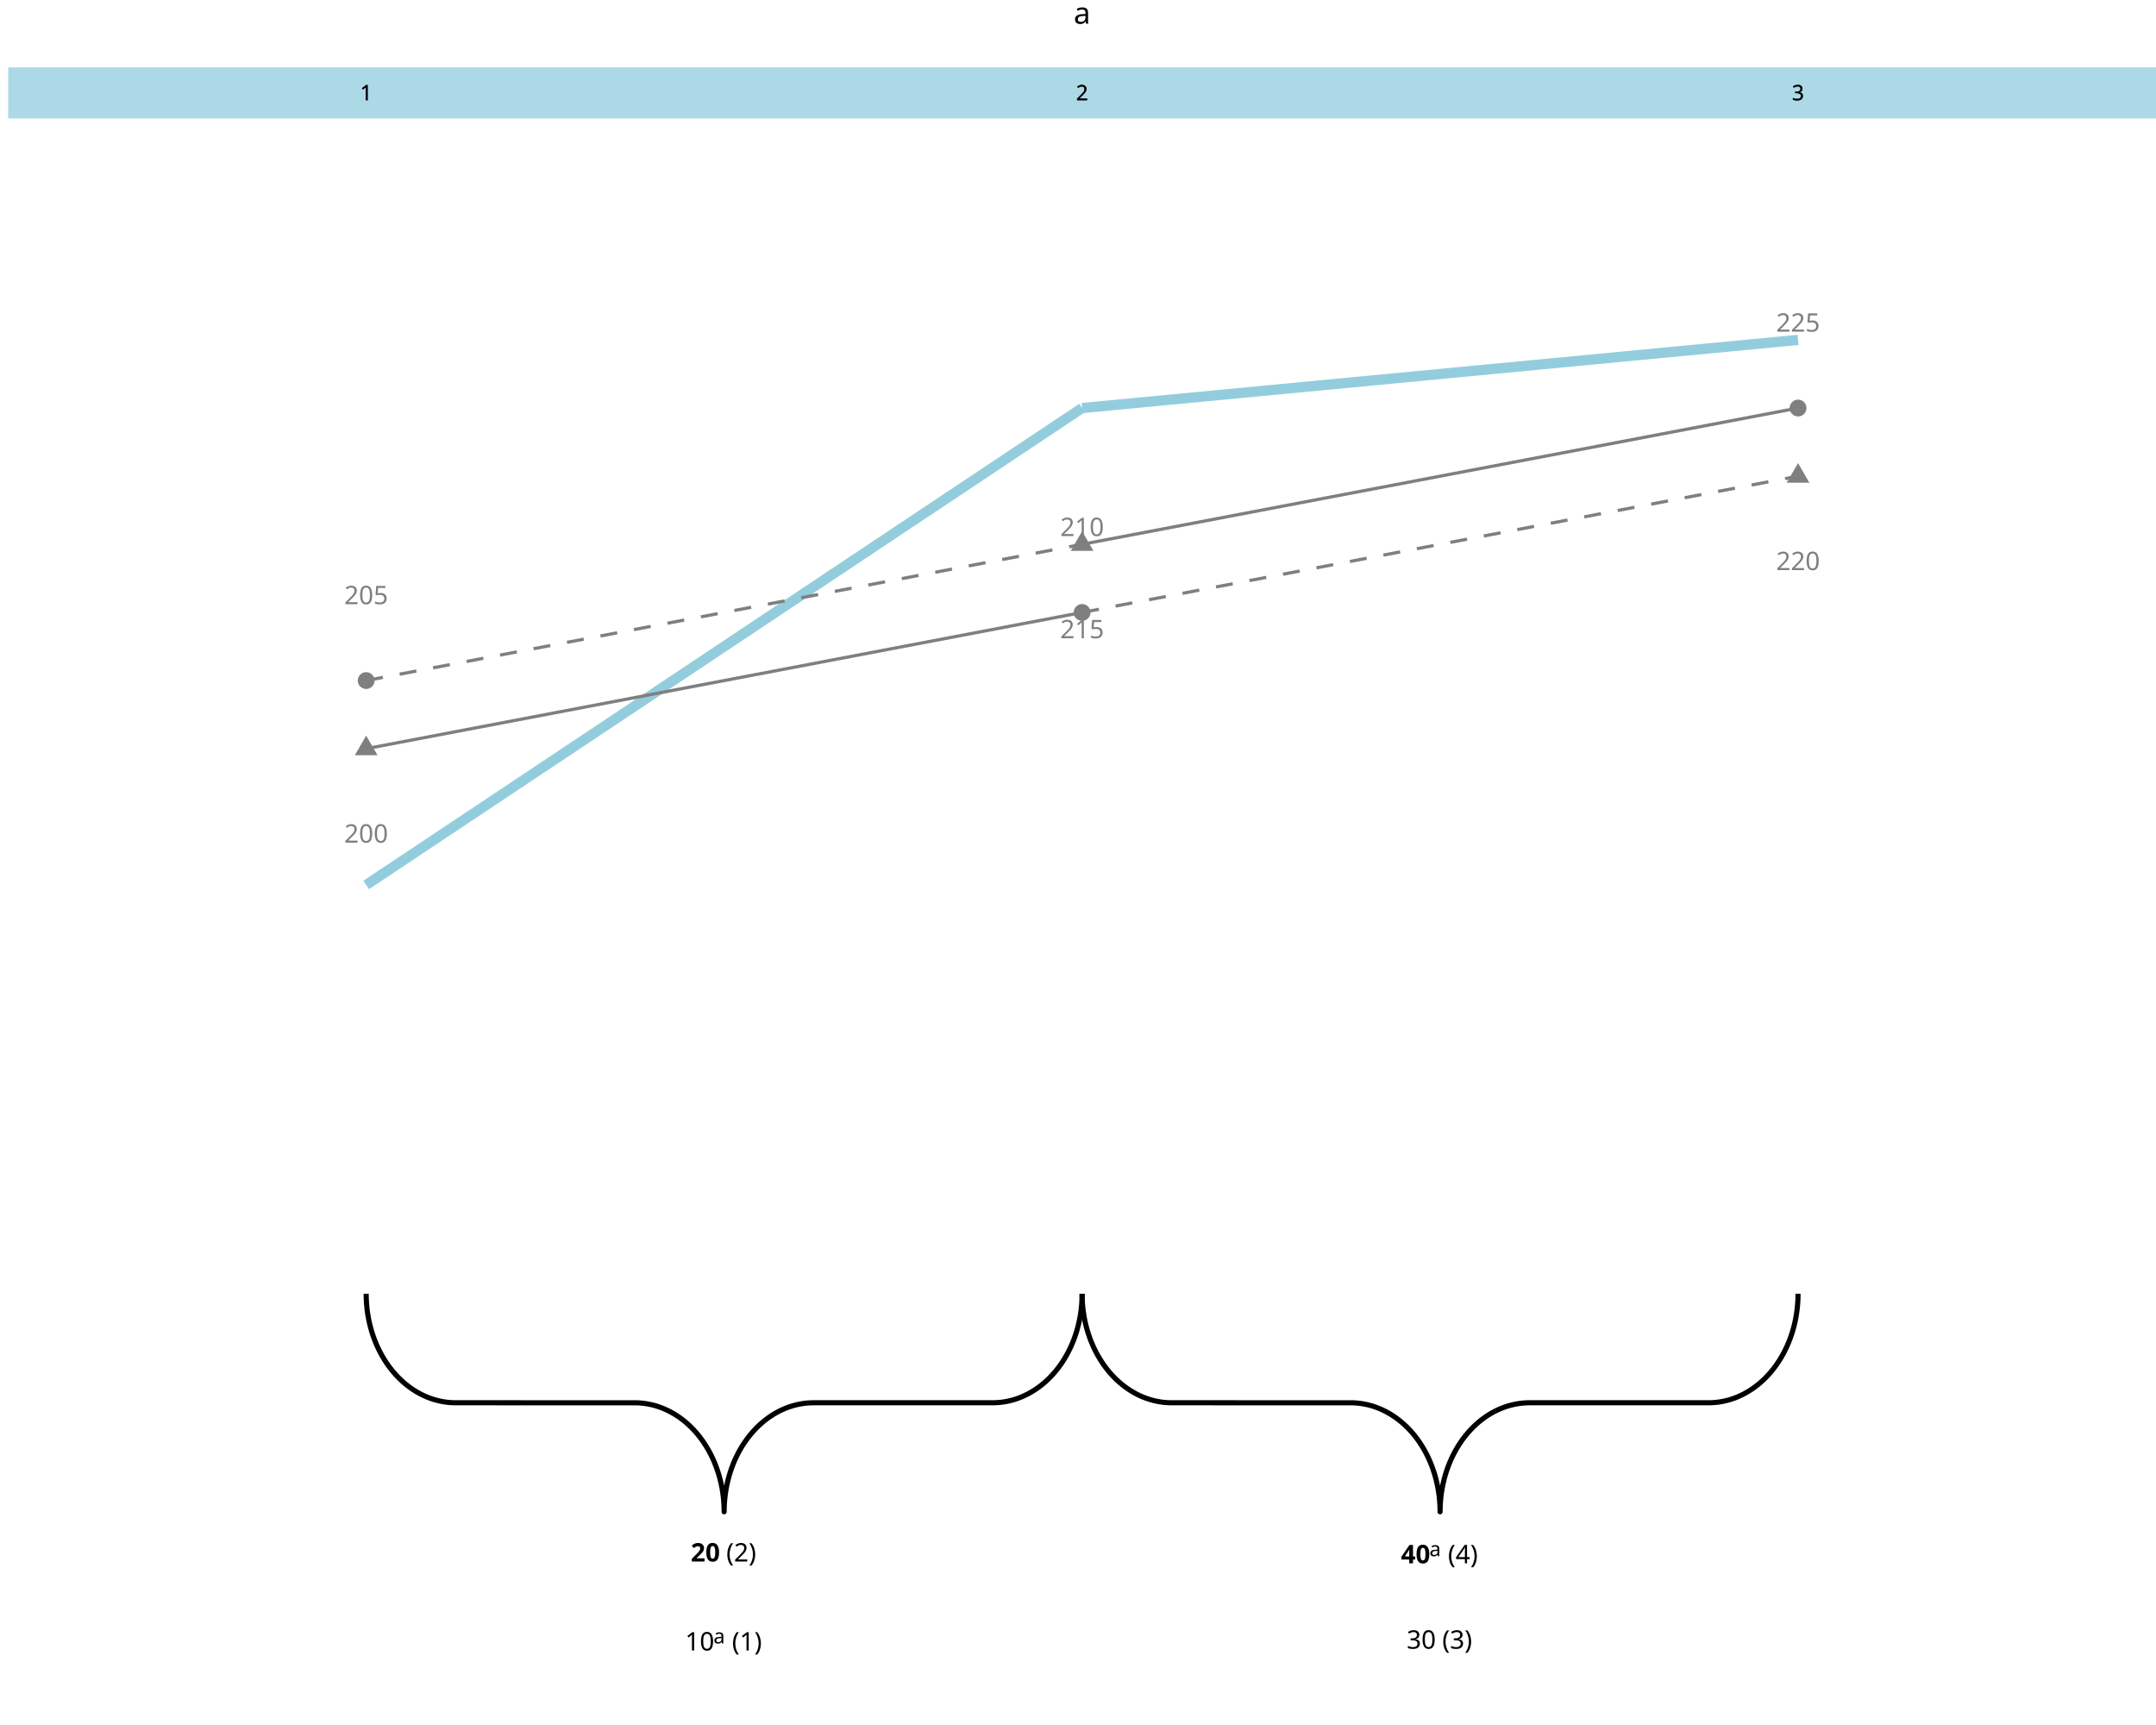
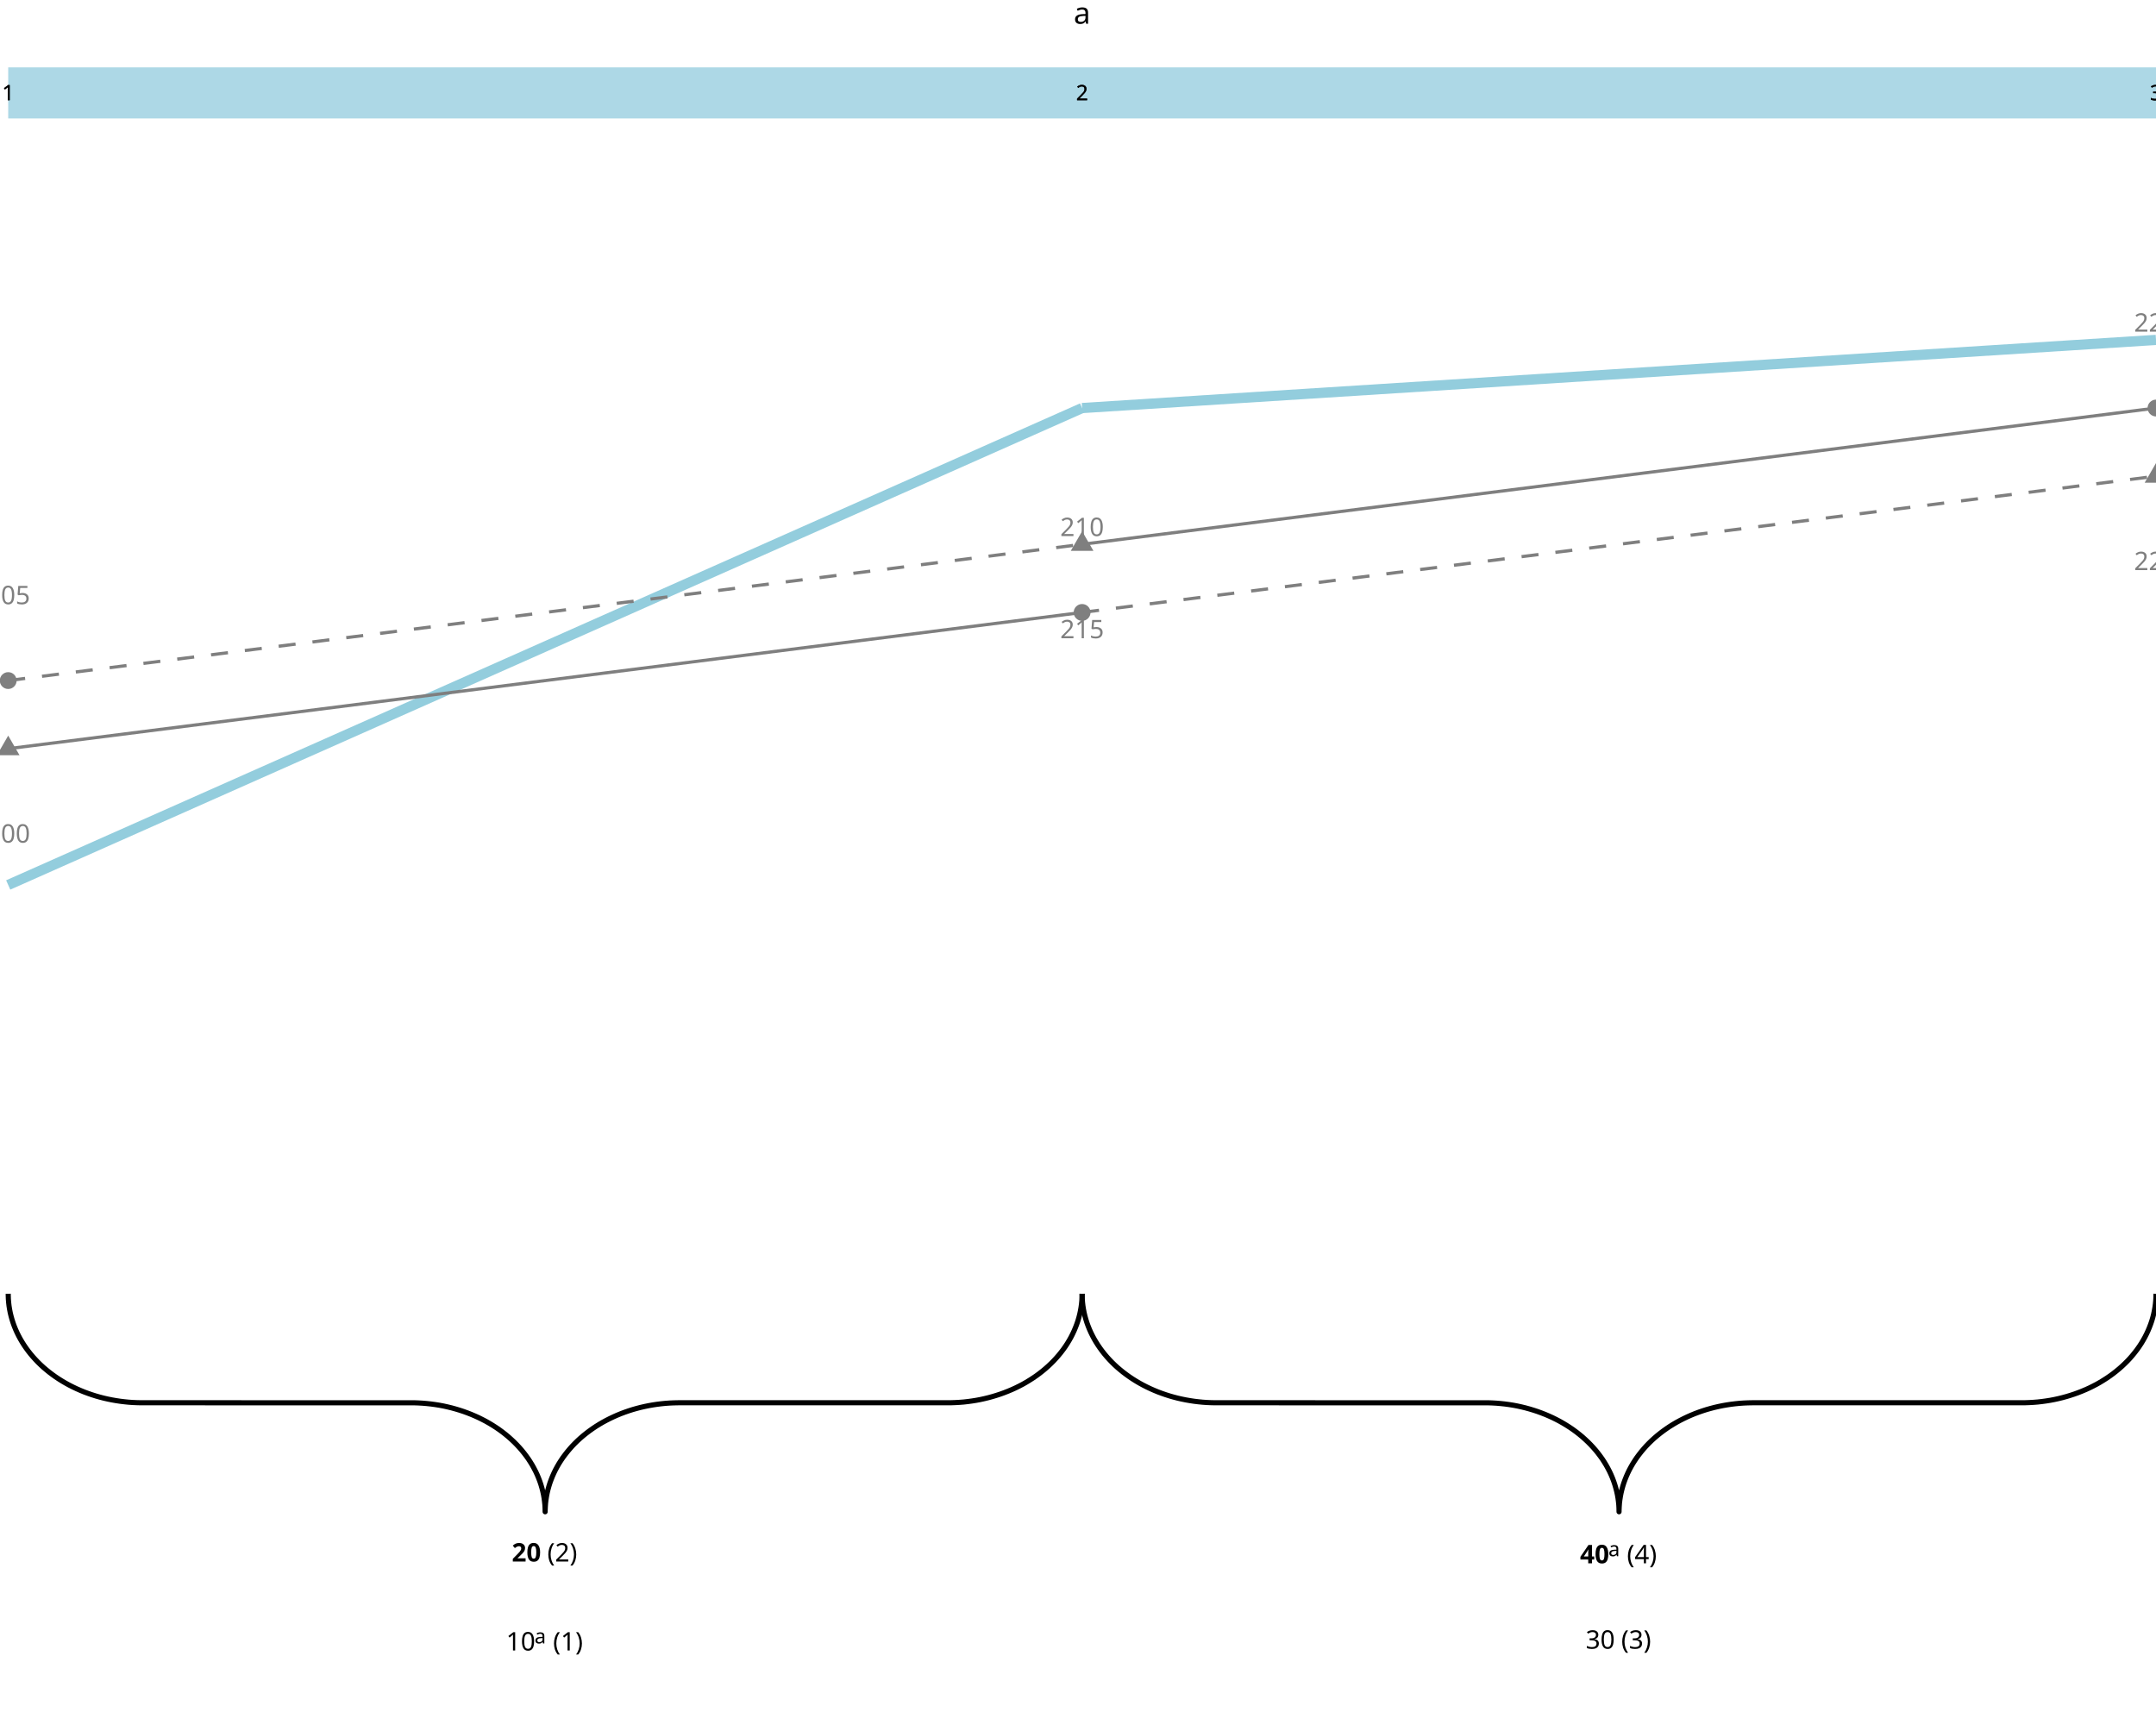
<svg xmlns="http://www.w3.org/2000/svg" class="svglite" data-engine-version="2.0" width="720.00pt" height="576.00pt" viewBox="0 0 720.00 576.00">
  <defs>
    <style type="text/css">
    .svglite line, .svglite polyline, .svglite polygon, .svglite path, .svglite rect, .svglite circle {
      fill: none;
      stroke: #000000;
      stroke-linecap: round;
      stroke-linejoin: round;
      stroke-miterlimit: 10.00;
    }
  </style>
  </defs>
  <rect width="100%" height="100%" style="stroke: none; fill: #FFFFFF;" />
  <defs>
    <clipPath id="cpMC4wMHw3MjAuMDB8MC4wMHw1NzYuMDA=">
      <rect x="0.00" y="0.00" width="720.00" height="576.00" />
    </clipPath>
  </defs>
  <g clip-path="url(#cpMC4wMHw3MjAuMDB8MC4wMHw1NzYuMDA=)">
-     <polyline points="122.28,432.00 122.29,432.57 122.32,433.72 122.38,434.87 122.47,436.01 122.58,437.15 122.73,438.29 122.91,439.42 123.12,440.54 123.35,441.65 123.62,442.76 123.91,443.85 124.23,444.93 124.58,446.00 124.96,447.05 125.36,448.09 125.79,449.11 126.25,450.12 126.73,451.10 127.24,452.07 127.77,453.02 128.33,453.95 128.91,454.86 129.51,455.74 130.14,456.60 130.79,457.43 131.46,458.24 132.15,459.02 132.86,459.78 133.59,460.51 134.34,461.21 135.10,461.88 135.89,462.52 136.68,463.13 137.50,463.71 138.33,464.26 139.17,464.78 140.03,465.26 140.90,465.71 141.78,466.13 142.66,466.51 143.56,466.86 144.47,467.17 145.39,467.45 146.31,467.69 147.24,467.90 148.17,468.07 149.11,468.21 150.05,468.31 150.99,468.37 151.93,468.40 212.65,468.41 213.59,468.46 214.53,468.54 215.47,468.66 216.41,468.81 217.34,469.00 218.26,469.22 219.18,469.48 220.09,469.78 221.00,470.11 221.89,470.48 222.78,470.88 223.65,471.31 224.51,471.78 225.36,472.28 226.20,472.81 227.02,473.37 227.83,473.97 228.62,474.59 229.39,475.25 230.15,475.94 230.89,476.65 231.61,477.39 232.31,478.16 232.99,478.96 233.65,479.78 234.29,480.63 234.90,481.50 235.49,482.40 236.06,483.31 236.61,484.25 237.13,485.21 237.62,486.19 238.09,487.18 238.54,488.20 238.95,489.23 239.34,490.28 239.71,491.34 240.04,492.41 240.35,493.50 240.63,494.60 240.88,495.70 241.10,496.82 241.29,497.95 241.45,499.08 241.59,500.22 241.69,501.36 241.77,502.50 241.81,503.65 241.83,504.80 241.83,504.80 241.83,504.23 241.86,503.08 241.92,501.93 242.01,500.79 242.13,499.65 242.28,498.51 242.45,497.38 242.66,496.26 242.90,495.15 243.16,494.05 243.45,492.95 243.78,491.87 244.12,490.80 244.50,489.75 244.90,488.71 245.33,487.69 245.79,486.68 246.27,485.70 246.78,484.73 247.31,483.78 247.87,482.85 248.45,481.95 249.06,481.06 249.68,480.20 250.33,479.37 251.00,478.56 251.69,477.78 252.40,477.02 253.13,476.29 253.88,475.59 254.65,474.92 255.43,474.28 256.23,473.67 257.04,473.09 257.87,472.54 258.71,472.02 259.57,471.54 260.44,471.09 261.32,470.67 262.21,470.29 263.11,469.94 264.02,469.63 264.93,469.35 265.85,469.11 266.78,468.90 267.71,468.73 268.65,468.59 269.59,468.49 270.53,468.43 271.48,468.40 332.19,468.39 333.13,468.34 334.08,468.26 335.01,468.15 335.95,467.99 336.88,467.80 337.81,467.58 338.72,467.32 339.64,467.02 340.54,466.69 341.43,466.32 342.32,465.92 343.19,465.49 344.05,465.02 344.90,464.52 345.74,463.99 346.56,463.43 347.37,462.83 348.16,462.21 348.94,461.55 349.69,460.86 350.43,460.15 351.15,459.41 351.85,458.64 352.53,457.84 353.19,457.02 353.83,456.17 354.45,455.30 355.04,454.41 355.61,453.49 356.15,452.55 356.67,451.59 357.17,450.61 357.64,449.62 358.08,448.60 358.50,447.57 358.89,446.52 359.25,445.46 359.59,444.39 359.89,443.30 360.17,442.20 360.42,441.10 360.64,439.98 360.84,438.85 361.00,437.72 361.13,436.58 361.24,435.44 361.31,434.30 361.35,433.15 361.37,432.00 361.37,432.00 " style="stroke-width: 1.71; stroke-linecap: butt;" />
-     <polyline points="361.37,432.00 361.37,432.57 361.40,433.72 361.46,434.87 361.55,436.01 361.67,437.15 361.82,438.29 362.00,439.42 362.20,440.54 362.44,441.65 362.70,442.76 363.00,443.85 363.32,444.93 363.67,446.00 364.04,447.05 364.45,448.09 364.88,449.11 365.33,450.12 365.82,451.10 366.32,452.07 366.86,453.02 367.41,453.95 368.00,454.86 368.60,455.74 369.23,456.60 369.87,457.43 370.54,458.24 371.23,459.02 371.95,459.78 372.67,460.51 373.42,461.21 374.19,461.88 374.97,462.52 375.77,463.13 376.59,463.71 377.42,464.26 378.26,464.78 379.11,465.26 379.98,465.71 380.86,466.13 381.75,466.51 382.65,466.86 383.56,467.17 384.47,467.45 385.40,467.69 386.32,467.90 387.26,468.07 388.19,468.21 389.13,468.31 390.08,468.37 391.02,468.40 451.74,468.41 452.68,468.46 453.62,468.54 454.56,468.66 455.49,468.81 456.42,469.00 457.35,469.22 458.27,469.48 459.18,469.78 460.08,470.11 460.98,470.48 461.86,470.88 462.74,471.31 463.60,471.78 464.45,472.28 465.28,472.81 466.11,473.37 466.91,473.97 467.70,474.59 468.48,475.25 469.24,475.94 469.98,476.65 470.70,477.39 471.40,478.16 472.08,478.96 472.74,479.78 473.37,480.63 473.99,481.50 474.58,482.40 475.15,483.31 475.69,484.25 476.22,485.21 476.71,486.19 477.18,487.18 477.62,488.20 478.04,489.23 478.43,490.28 478.79,491.34 479.13,492.41 479.44,493.50 479.71,494.60 479.96,495.70 480.19,496.82 480.38,497.95 480.54,499.08 480.68,500.22 480.78,501.36 480.85,502.50 480.90,503.65 480.91,504.80 480.91,504.80 480.92,504.23 480.95,503.08 481.01,501.93 481.10,500.79 481.21,499.65 481.36,498.51 481.54,497.38 481.75,496.26 481.98,495.15 482.25,494.05 482.54,492.95 482.86,491.87 483.21,490.80 483.59,489.75 483.99,488.71 484.42,487.69 484.88,486.68 485.36,485.70 485.87,484.73 486.40,483.78 486.96,482.85 487.54,481.95 488.14,481.06 488.77,480.20 489.42,479.37 490.09,478.56 490.78,477.78 491.49,477.02 492.22,476.29 492.97,475.59 493.73,474.92 494.52,474.28 495.31,473.67 496.13,473.09 496.96,472.54 497.80,472.02 498.66,471.54 499.53,471.09 500.41,470.67 501.30,470.29 502.19,469.94 503.10,469.63 504.02,469.35 504.94,469.11 505.87,468.90 506.80,468.73 507.74,468.59 508.68,468.49 509.62,468.43 510.56,468.40 571.28,468.39 572.22,468.34 573.16,468.26 574.10,468.15 575.04,467.99 575.97,467.80 576.89,467.58 577.81,467.32 578.72,467.02 579.63,466.69 580.52,466.32 581.41,465.92 582.28,465.49 583.14,465.02 583.99,464.52 584.83,463.99 585.65,463.43 586.46,462.83 587.25,462.21 588.02,461.55 588.78,460.86 589.52,460.15 590.24,459.41 590.94,458.64 591.62,457.84 592.28,457.02 592.92,456.17 593.53,455.30 594.12,454.41 594.69,453.49 595.24,452.55 595.76,451.59 596.25,450.61 596.72,449.62 597.17,448.60 597.58,447.57 597.97,446.52 598.34,445.46 598.67,444.39 598.98,443.30 599.26,442.20 599.51,441.10 599.73,439.98 599.92,438.85 600.08,437.72 600.22,436.58 600.32,435.44 600.40,434.30 600.44,433.15 600.46,432.00 600.46,432.00 " style="stroke-width: 1.71; stroke-linecap: butt;" />
-     <text x="228.78" y="551.12" style="font-size: 8.54px; font-family: sans;" textLength="9.50px" lengthAdjust="spacingAndGlyphs">10</text>
-     <text x="238.27" y="548.77" style="font-size: 6.83px; font-family: sans;" textLength="3.80px" lengthAdjust="spacingAndGlyphs">a</text>
-     <text x="244.44" y="551.12" style="font-size: 8.54px; font-family: sans;" textLength="10.43px" lengthAdjust="spacingAndGlyphs">(1)</text>
-     <text x="230.68" y="521.41" style="font-size: 8.54px; font-weight: bold; font-family: sans;" textLength="9.50px" lengthAdjust="spacingAndGlyphs">20</text>
-     <text x="242.54" y="521.41" style="font-size: 8.54px; font-family: sans;" textLength="10.43px" lengthAdjust="spacingAndGlyphs">(2)</text>
-     <text x="469.76" y="550.53" style="font-size: 8.54px; font-family: sans;" textLength="9.50px" lengthAdjust="spacingAndGlyphs">30</text>
-     <text x="481.63" y="550.53" style="font-size: 8.54px; font-family: sans;" textLength="10.43px" lengthAdjust="spacingAndGlyphs">(3)</text>
-     <text x="467.86" y="522.00" style="font-size: 8.54px; font-weight: bold; font-family: sans;" textLength="9.50px" lengthAdjust="spacingAndGlyphs">40</text>
-     <text x="477.36" y="519.65" style="font-size: 6.83px; font-family: sans;" textLength="3.80px" lengthAdjust="spacingAndGlyphs">a</text>
-     <text x="483.53" y="522.00" style="font-size: 8.54px; font-family: sans;" textLength="10.43px" lengthAdjust="spacingAndGlyphs">(4)</text>
-     <line x1="122.28" y1="295.50" x2="361.37" y2="136.25" style="stroke-width: 3.41; stroke: #93CDDD; stroke-linecap: butt;" />
-     <line x1="361.37" y1="136.25" x2="600.46" y2="113.50" style="stroke-width: 3.41; stroke: #93CDDD; stroke-linecap: butt;" />
-     <polygon points="122.28,245.63 126.07,252.18 118.50,252.18 " style="stroke-width: 0.71; stroke: none; fill: #7F7F7F;" />
+     <polyline points="2.74,432.00 2.75,432.57 2.79,433.72 2.88,434.87 3.01,436.01 3.19,437.15 3.41,438.29 3.68,439.42 3.99,440.54 4.34,441.65 4.74,442.76 5.18,443.85 5.66,444.93 6.19,446.00 6.75,447.05 7.36,448.09 8.00,449.11 8.69,450.12 9.41,451.10 10.17,452.07 10.97,453.02 11.81,453.95 12.68,454.86 13.58,455.74 14.52,456.60 15.50,457.43 16.50,458.24 17.54,459.02 18.60,459.78 19.70,460.51 20.82,461.21 21.97,461.88 23.14,462.52 24.34,463.13 25.56,463.71 26.81,464.26 28.07,464.78 29.36,465.26 30.66,465.71 31.98,466.13 33.31,466.51 34.66,466.86 36.02,467.17 37.40,467.45 38.78,467.69 40.17,467.90 41.57,468.07 42.98,468.21 44.39,468.31 45.80,468.37 47.21,468.40 138.29,468.41 139.70,468.46 141.11,468.54 142.52,468.66 143.92,468.81 145.32,469.00 146.71,469.22 148.09,469.48 149.45,469.78 150.81,470.11 152.15,470.48 153.48,470.88 154.79,471.31 156.08,471.78 157.36,472.28 158.61,472.81 159.84,473.37 161.05,473.97 162.24,474.59 163.40,475.25 164.54,475.94 165.65,476.65 166.73,477.39 167.78,478.16 168.80,478.96 169.79,479.78 170.74,480.63 171.67,481.50 172.56,482.40 173.41,483.31 174.23,484.25 175.01,485.21 175.75,486.19 176.46,487.18 177.12,488.20 177.75,489.23 178.33,490.28 178.88,491.34 179.38,492.41 179.84,493.50 180.26,494.60 180.63,495.70 180.96,496.82 181.25,497.95 181.50,499.08 181.70,500.22 181.85,501.36 181.97,502.50 182.03,503.65 182.05,504.80 182.05,504.80 182.06,504.23 182.11,503.08 182.19,501.93 182.33,500.79 182.51,499.65 182.73,498.51 183.00,497.38 183.31,496.26 183.66,495.15 184.06,494.05 184.50,492.95 184.98,491.87 185.50,490.80 186.07,489.75 186.67,488.71 187.32,487.69 188.00,486.68 188.73,485.70 189.49,484.73 190.29,483.78 191.12,482.85 191.99,481.95 192.90,481.06 193.84,480.20 194.81,479.37 195.82,478.56 196.85,477.78 197.92,477.02 199.01,476.29 200.13,475.59 201.28,474.92 202.46,474.28 203.66,473.67 204.88,473.09 206.12,472.54 207.39,472.02 208.67,471.54 209.97,471.09 211.29,470.67 212.63,470.29 213.98,469.94 215.34,469.63 216.71,469.35 218.09,469.11 219.49,468.90 220.89,468.73 222.29,468.59 223.70,468.49 225.11,468.43 226.53,468.40 317.60,468.39 319.02,468.34 320.43,468.26 321.84,468.15 323.24,467.99 324.64,467.80 326.02,467.58 327.40,467.32 328.77,467.02 330.12,466.69 331.47,466.32 332.79,465.92 334.10,465.49 335.40,465.02 336.67,464.52 337.93,463.99 339.16,463.43 340.37,462.83 341.56,462.21 342.72,461.55 343.85,460.86 344.96,460.15 346.04,459.41 347.09,458.64 348.11,457.84 349.10,457.02 350.06,456.17 350.98,455.30 351.87,454.41 352.72,453.49 353.54,452.55 354.32,451.59 355.07,450.61 355.77,449.62 356.44,448.60 357.06,447.57 357.65,446.52 358.19,445.46 358.69,444.39 359.15,443.30 359.57,442.20 359.95,441.10 360.28,439.98 360.57,438.85 360.81,437.72 361.01,436.58 361.17,435.44 361.28,434.30 361.35,433.15 361.37,432.00 361.37,432.00 " style="stroke-width: 1.71; stroke-linecap: butt;" />
+     <polyline points="361.37,432.00 361.38,432.57 361.42,433.72 361.51,434.87 361.64,436.01 361.82,437.15 362.04,438.29 362.31,439.42 362.62,440.54 362.97,441.65 363.37,442.76 363.81,443.85 364.29,444.93 364.82,446.00 365.38,447.05 365.99,448.09 366.63,449.11 367.32,450.12 368.04,451.10 368.80,452.07 369.60,453.02 370.44,453.95 371.31,454.86 372.21,455.74 373.15,456.60 374.13,457.43 375.13,458.24 376.17,459.02 377.23,459.78 378.33,460.51 379.45,461.21 380.60,461.88 381.77,462.52 382.97,463.13 384.19,463.71 385.44,464.26 386.70,464.78 387.99,465.26 389.29,465.71 390.61,466.13 391.94,466.51 393.29,466.86 394.65,467.17 396.03,467.45 397.41,467.69 398.80,467.90 400.20,468.07 401.61,468.21 403.02,468.31 404.43,468.37 405.84,468.40 496.92,468.41 498.33,468.46 499.74,468.54 501.15,468.66 502.55,468.81 503.95,469.00 505.34,469.22 506.72,469.48 508.08,469.78 509.44,470.11 510.78,470.48 512.11,470.88 513.42,471.31 514.71,471.78 515.99,472.28 517.24,472.81 518.47,473.37 519.69,473.97 520.87,474.59 522.03,475.25 523.17,475.94 524.28,476.65 525.36,477.39 526.41,478.16 527.43,478.96 528.42,479.78 529.37,480.63 530.30,481.50 531.19,482.40 532.04,483.31 532.86,484.25 533.64,485.21 534.38,486.19 535.09,487.18 535.75,488.20 536.38,489.23 536.96,490.28 537.51,491.34 538.01,492.41 538.47,493.50 538.89,494.60 539.26,495.70 539.59,496.82 539.88,497.95 540.13,499.08 540.33,500.22 540.48,501.36 540.60,502.50 540.66,503.65 540.68,504.80 540.68,504.80 540.69,504.23 540.74,503.08 540.82,501.93 540.96,500.79 541.14,499.65 541.36,498.51 541.63,497.38 541.94,496.26 542.29,495.15 542.69,494.05 543.13,492.95 543.61,491.87 544.13,490.80 544.70,489.75 545.30,488.71 545.95,487.69 546.63,486.68 547.36,485.70 548.12,484.73 548.92,483.78 549.75,482.85 550.62,481.95 551.53,481.06 552.47,480.20 553.44,479.37 554.45,478.56 555.48,477.78 556.55,477.02 557.64,476.29 558.76,475.59 559.91,474.92 561.09,474.28 562.29,473.67 563.51,473.09 564.75,472.54 566.02,472.02 567.30,471.54 568.60,471.09 569.92,470.67 571.26,470.29 572.61,469.94 573.97,469.63 575.34,469.35 576.72,469.11 578.12,468.90 579.52,468.73 580.92,468.59 582.33,468.49 583.74,468.43 585.16,468.40 676.23,468.39 677.65,468.34 679.06,468.26 680.47,468.15 681.87,467.99 683.27,467.80 684.65,467.58 686.03,467.32 687.40,467.02 688.75,466.69 690.10,466.32 691.42,465.92 692.73,465.49 694.03,465.02 695.30,464.52 696.56,463.99 697.79,463.43 699.00,462.83 700.19,462.21 701.35,461.55 702.48,460.86 703.59,460.15 704.67,459.41 705.72,458.64 706.74,457.84 707.73,457.02 708.69,456.17 709.61,455.30 710.50,454.41 711.36,453.49 712.17,452.55 712.95,451.59 713.70,450.61 714.40,449.62 715.07,448.60 715.69,447.57 716.28,446.52 716.82,445.46 717.32,444.39 717.78,443.30 718.20,442.20 718.58,441.10 718.91,439.98 719.20,438.85 719.44,437.72 719.64,436.58 719.80,435.44 719.91,434.30 719.98,433.15 720.00,432.00 720.00,432.00 " style="stroke-width: 1.71; stroke-linecap: butt;" />
+     <text x="169.01" y="551.12" style="font-size: 8.54px; font-family: sans;" textLength="9.50px" lengthAdjust="spacingAndGlyphs">10</text>
+     <text x="178.50" y="548.77" style="font-size: 6.83px; font-family: sans;" textLength="3.80px" lengthAdjust="spacingAndGlyphs">a</text>
+     <text x="184.67" y="551.12" style="font-size: 8.54px; font-family: sans;" textLength="10.43px" lengthAdjust="spacingAndGlyphs">(1)</text>
+     <text x="170.91" y="521.41" style="font-size: 8.54px; font-weight: bold; font-family: sans;" textLength="9.50px" lengthAdjust="spacingAndGlyphs">20</text>
+     <text x="182.77" y="521.41" style="font-size: 8.54px; font-family: sans;" textLength="10.43px" lengthAdjust="spacingAndGlyphs">(2)</text>
+     <text x="529.54" y="550.53" style="font-size: 8.54px; font-family: sans;" textLength="9.50px" lengthAdjust="spacingAndGlyphs">30</text>
+     <text x="541.40" y="550.53" style="font-size: 8.54px; font-family: sans;" textLength="10.43px" lengthAdjust="spacingAndGlyphs">(3)</text>
+     <text x="527.64" y="522.00" style="font-size: 8.54px; font-weight: bold; font-family: sans;" textLength="9.50px" lengthAdjust="spacingAndGlyphs">40</text>
+     <text x="537.13" y="519.65" style="font-size: 6.83px; font-family: sans;" textLength="3.80px" lengthAdjust="spacingAndGlyphs">a</text>
+     <text x="543.30" y="522.00" style="font-size: 8.54px; font-family: sans;" textLength="10.43px" lengthAdjust="spacingAndGlyphs">(4)</text>
+     <line x1="2.74" y1="295.50" x2="361.37" y2="136.25" style="stroke-width: 3.41; stroke: #93CDDD; stroke-linecap: butt;" />
+     <line x1="361.37" y1="136.25" x2="720.00" y2="113.50" style="stroke-width: 3.41; stroke: #93CDDD; stroke-linecap: butt;" />
+     <polygon points="2.74,245.63 6.52,252.18 -1.04,252.18 " style="stroke-width: 0.71; stroke: none; fill: #7F7F7F;" />
    <circle cx="361.37" cy="204.50" r="2.81" style="stroke-width: 0.71; stroke: none; fill: #7F7F7F;" />
-     <polygon points="600.46,154.63 604.24,161.18 596.67,161.18 " style="stroke-width: 0.71; stroke: none; fill: #7F7F7F;" />
-     <circle cx="122.28" cy="227.25" r="2.81" style="stroke-width: 0.71; stroke: none; fill: #7F7F7F;" />
+     <polygon points="720.00,154.63 723.78,161.18 716.22,161.18 " style="stroke-width: 0.71; stroke: none; fill: #7F7F7F;" />
+     <circle cx="2.74" cy="227.25" r="2.81" style="stroke-width: 0.71; stroke: none; fill: #7F7F7F;" />
    <polygon points="361.37,177.38 365.15,183.93 357.59,183.93 " style="stroke-width: 0.71; stroke: none; fill: #7F7F7F;" />
-     <circle cx="600.46" cy="136.25" r="2.81" style="stroke-width: 0.71; stroke: none; fill: #7F7F7F;" />
-     <text x="122.28" y="281.37" text-anchor="middle" style="font-size: 8.54px; fill: #7F7F7F; font-family: sans;" textLength="14.24px" lengthAdjust="spacingAndGlyphs">200</text>
+     <circle cx="720.00" cy="136.25" r="2.81" style="stroke-width: 0.71; stroke: none; fill: #7F7F7F;" />
+     <text x="2.74" y="281.37" text-anchor="middle" style="font-size: 8.54px; fill: #7F7F7F; font-family: sans;" textLength="14.24px" lengthAdjust="spacingAndGlyphs">200</text>
    <text x="361.37" y="179.00" text-anchor="middle" style="font-size: 8.54px; fill: #7F7F7F; font-family: sans;" textLength="14.24px" lengthAdjust="spacingAndGlyphs">210</text>
-     <text x="600.46" y="190.37" text-anchor="middle" style="font-size: 8.54px; fill: #7F7F7F; font-family: sans;" textLength="14.24px" lengthAdjust="spacingAndGlyphs">220</text>
-     <text x="122.28" y="201.75" text-anchor="middle" style="font-size: 8.54px; fill: #7F7F7F; font-family: sans;" textLength="14.24px" lengthAdjust="spacingAndGlyphs">205</text>
+     <text x="720.00" y="190.37" text-anchor="middle" style="font-size: 8.54px; fill: #7F7F7F; font-family: sans;" textLength="14.24px" lengthAdjust="spacingAndGlyphs">220</text>
+     <text x="2.74" y="201.75" text-anchor="middle" style="font-size: 8.54px; fill: #7F7F7F; font-family: sans;" textLength="14.24px" lengthAdjust="spacingAndGlyphs">205</text>
    <text x="361.37" y="213.12" text-anchor="middle" style="font-size: 8.54px; fill: #7F7F7F; font-family: sans;" textLength="14.24px" lengthAdjust="spacingAndGlyphs">215</text>
-     <text x="600.46" y="110.75" text-anchor="middle" style="font-size: 8.54px; fill: #7F7F7F; font-family: sans;" textLength="14.24px" lengthAdjust="spacingAndGlyphs">225</text>
-     <line x1="122.28" y1="250.00" x2="361.37" y2="204.50" style="stroke-width: 1.07; stroke: #7F7F7F; stroke-linecap: butt;" />
-     <line x1="122.28" y1="227.25" x2="361.37" y2="181.75" style="stroke-width: 1.07; stroke: #7F7F7F; stroke-dasharray: 5.69,5.69; stroke-linecap: butt;" />
-     <line x1="361.37" y1="204.50" x2="600.46" y2="159.00" style="stroke-width: 1.07; stroke: #7F7F7F; stroke-dasharray: 5.69,5.69; stroke-linecap: butt;" />
-     <line x1="361.37" y1="181.75" x2="600.46" y2="136.25" style="stroke-width: 1.07; stroke: #7F7F7F; stroke-linecap: butt;" />
+     <text x="720.00" y="110.75" text-anchor="middle" style="font-size: 8.54px; fill: #7F7F7F; font-family: sans;" textLength="14.24px" lengthAdjust="spacingAndGlyphs">225</text>
+     <line x1="2.74" y1="250.00" x2="361.37" y2="204.50" style="stroke-width: 1.07; stroke: #7F7F7F; stroke-linecap: butt;" />
+     <line x1="2.74" y1="227.25" x2="361.37" y2="181.75" style="stroke-width: 1.07; stroke: #7F7F7F; stroke-dasharray: 5.69,5.69; stroke-linecap: butt;" />
+     <line x1="361.37" y1="204.50" x2="720.00" y2="159.00" style="stroke-width: 1.07; stroke: #7F7F7F; stroke-dasharray: 5.69,5.69; stroke-linecap: butt;" />
+     <line x1="361.37" y1="181.75" x2="720.00" y2="136.25" style="stroke-width: 1.07; stroke: #7F7F7F; stroke-linecap: butt;" />
    <rect x="2.74" y="22.50" width="717.26" height="17.06" style="stroke-width: 1.07; stroke: none; stroke-linecap: butt; stroke-linejoin: miter; fill: #ADD8E6;" />
-     <text x="122.28" y="33.48" text-anchor="middle" style="font-size: 7.11px; font-family: sans;" textLength="3.96px" lengthAdjust="spacingAndGlyphs">1</text>
+     <text x="2.74" y="33.48" text-anchor="middle" style="font-size: 7.11px; font-family: sans;" textLength="3.96px" lengthAdjust="spacingAndGlyphs">1</text>
    <text x="361.37" y="33.48" text-anchor="middle" style="font-size: 7.11px; font-family: sans;" textLength="3.96px" lengthAdjust="spacingAndGlyphs">2</text>
-     <text x="600.46" y="33.48" text-anchor="middle" style="font-size: 7.11px; font-family: sans;" textLength="3.96px" lengthAdjust="spacingAndGlyphs">3</text>
-     <text x="122.28" y="33.48" text-anchor="middle" style="font-size: 7.11px; font-family: sans;" textLength="3.96px" lengthAdjust="spacingAndGlyphs">1</text>
+     <text x="720.00" y="33.48" text-anchor="middle" style="font-size: 7.11px; font-family: sans;" textLength="3.96px" lengthAdjust="spacingAndGlyphs">3</text>
+     <text x="2.74" y="33.48" text-anchor="middle" style="font-size: 7.11px; font-family: sans;" textLength="3.96px" lengthAdjust="spacingAndGlyphs">1</text>
    <text x="361.37" y="33.48" text-anchor="middle" style="font-size: 7.11px; font-family: sans;" textLength="3.96px" lengthAdjust="spacingAndGlyphs">2</text>
-     <text x="600.46" y="33.48" text-anchor="middle" style="font-size: 7.11px; font-family: sans;" textLength="3.96px" lengthAdjust="spacingAndGlyphs">3</text>
+     <text x="720.00" y="33.48" text-anchor="middle" style="font-size: 7.11px; font-family: sans;" textLength="3.96px" lengthAdjust="spacingAndGlyphs">3</text>
    <text x="361.37" y="7.92" text-anchor="middle" style="font-size: 10.00px; font-family: sans;" textLength="5.56px" lengthAdjust="spacingAndGlyphs">a</text>
    <text x="361.37" y="18.72" text-anchor="middle" style="font-size: 10.00px; font-family: sans;" textLength="2.78px" lengthAdjust="spacingAndGlyphs"> </text>
  </g>
</svg>
